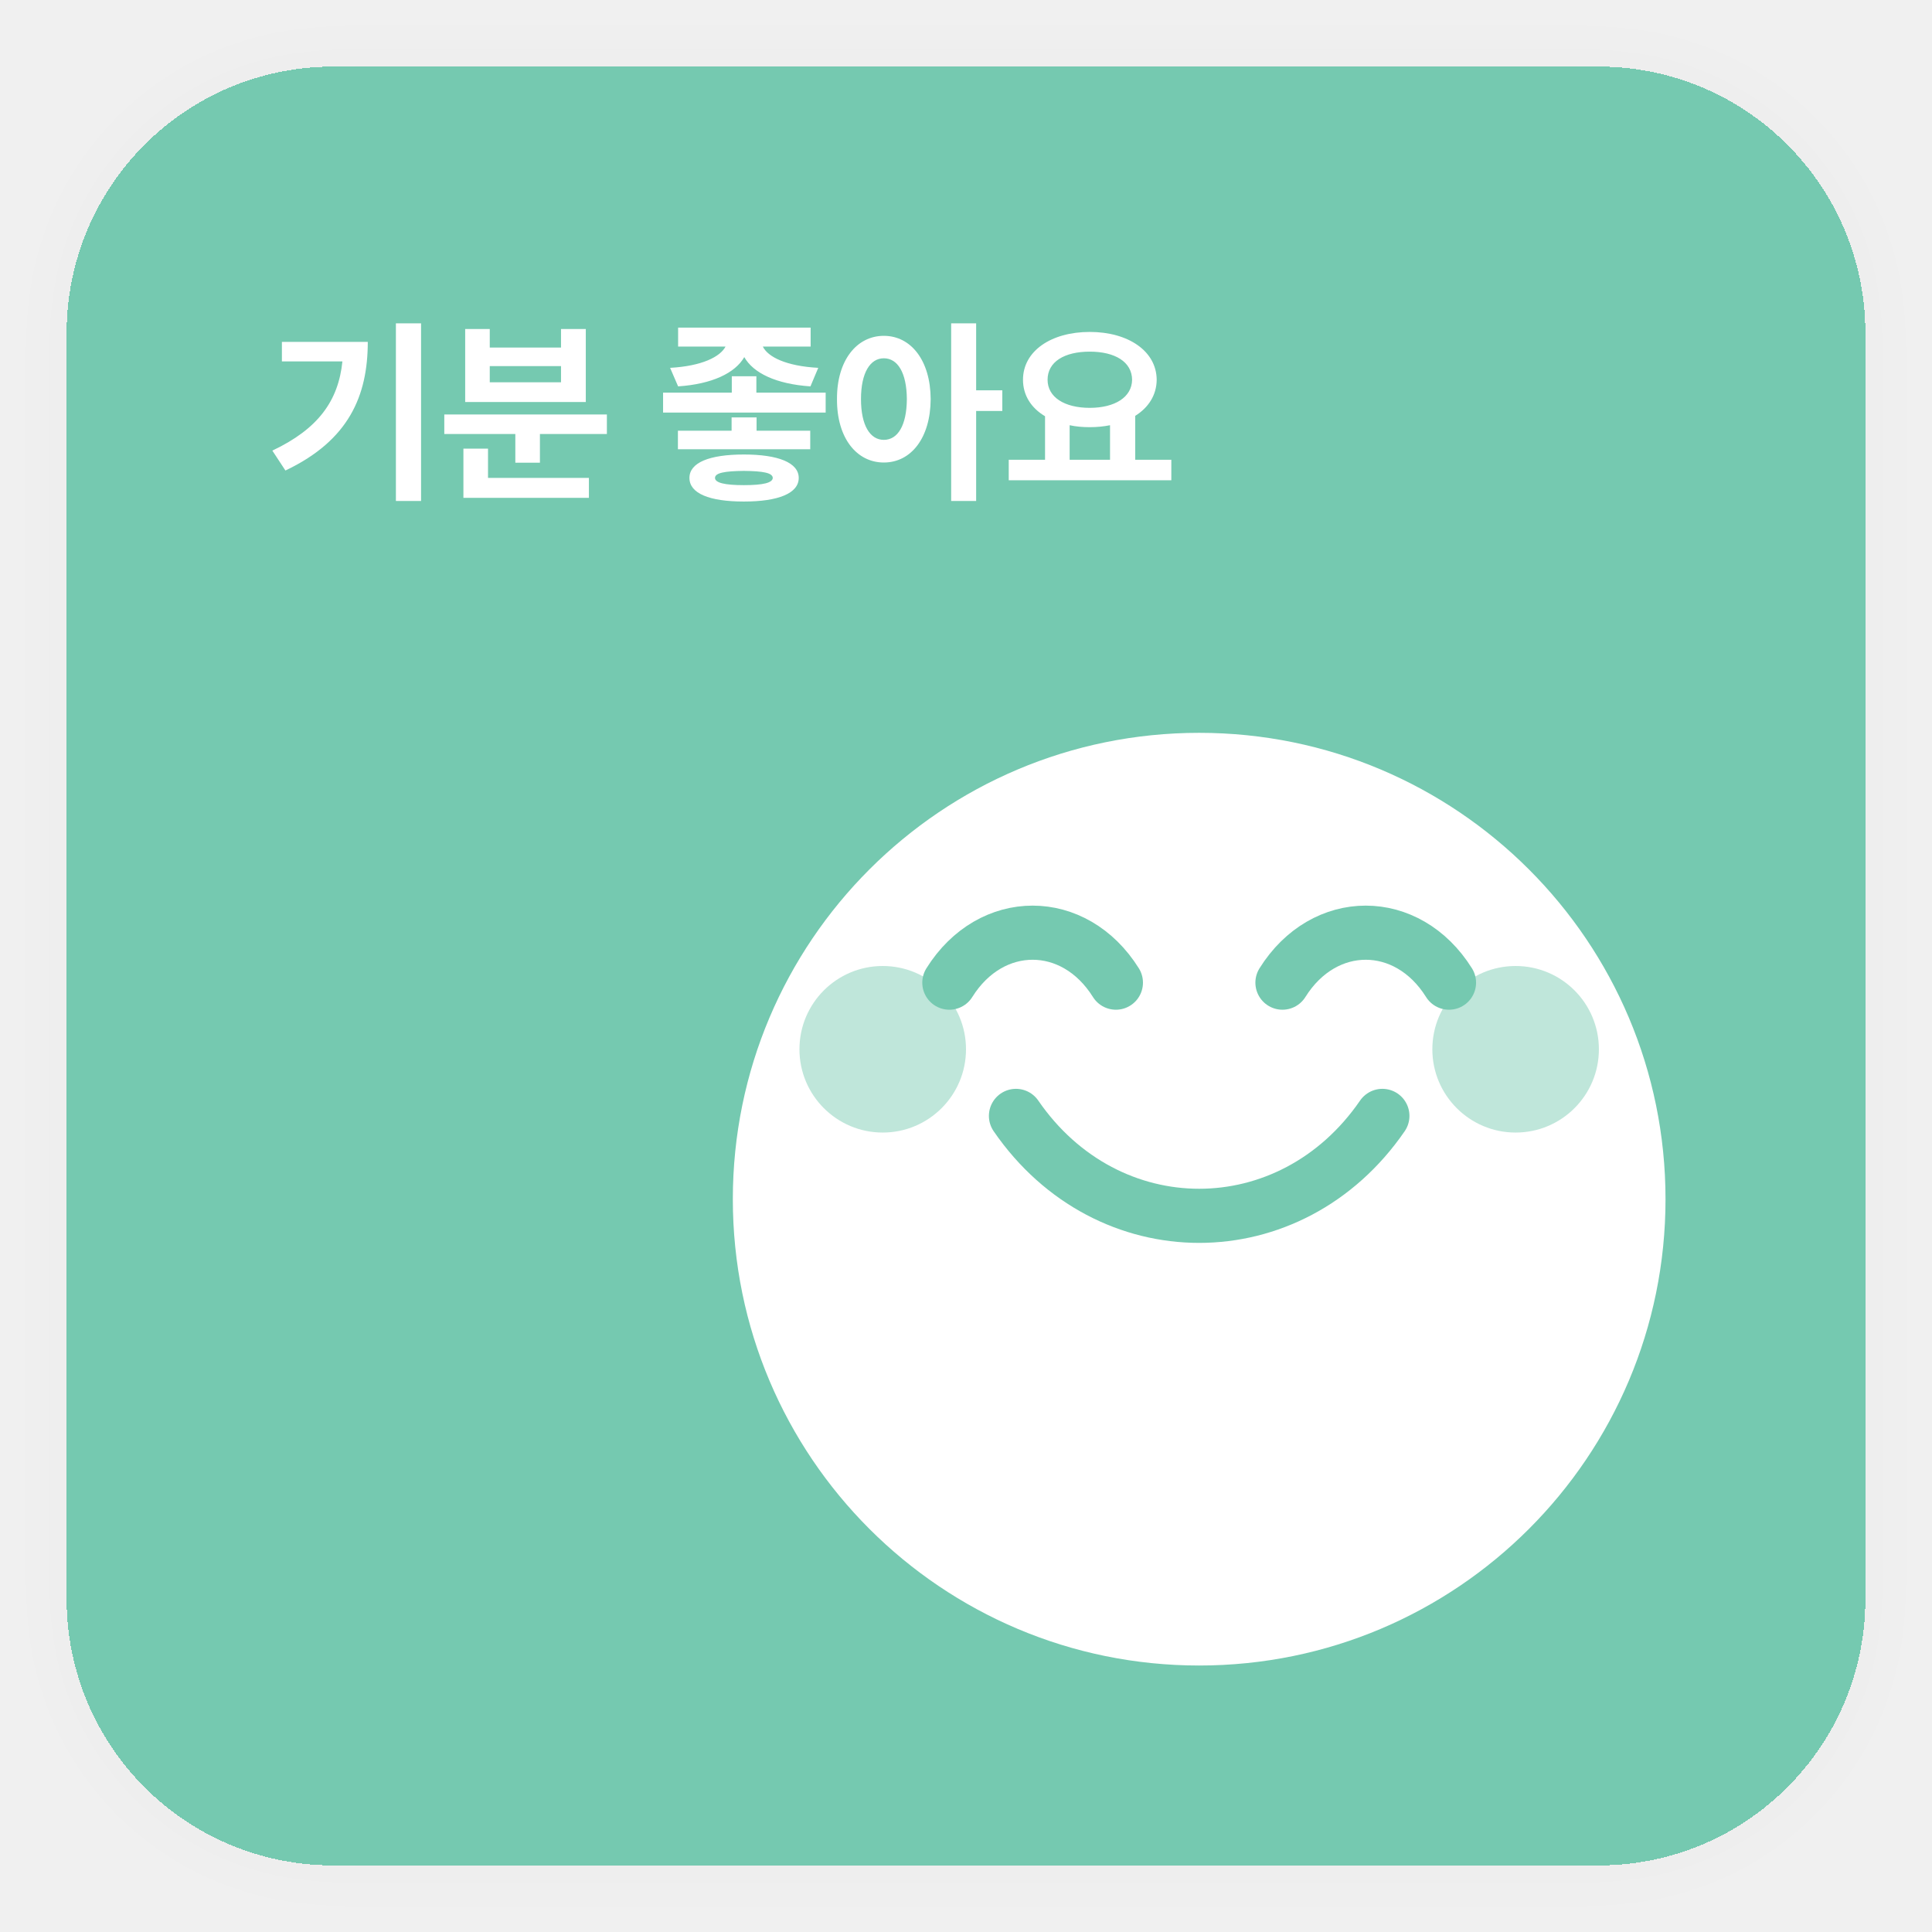
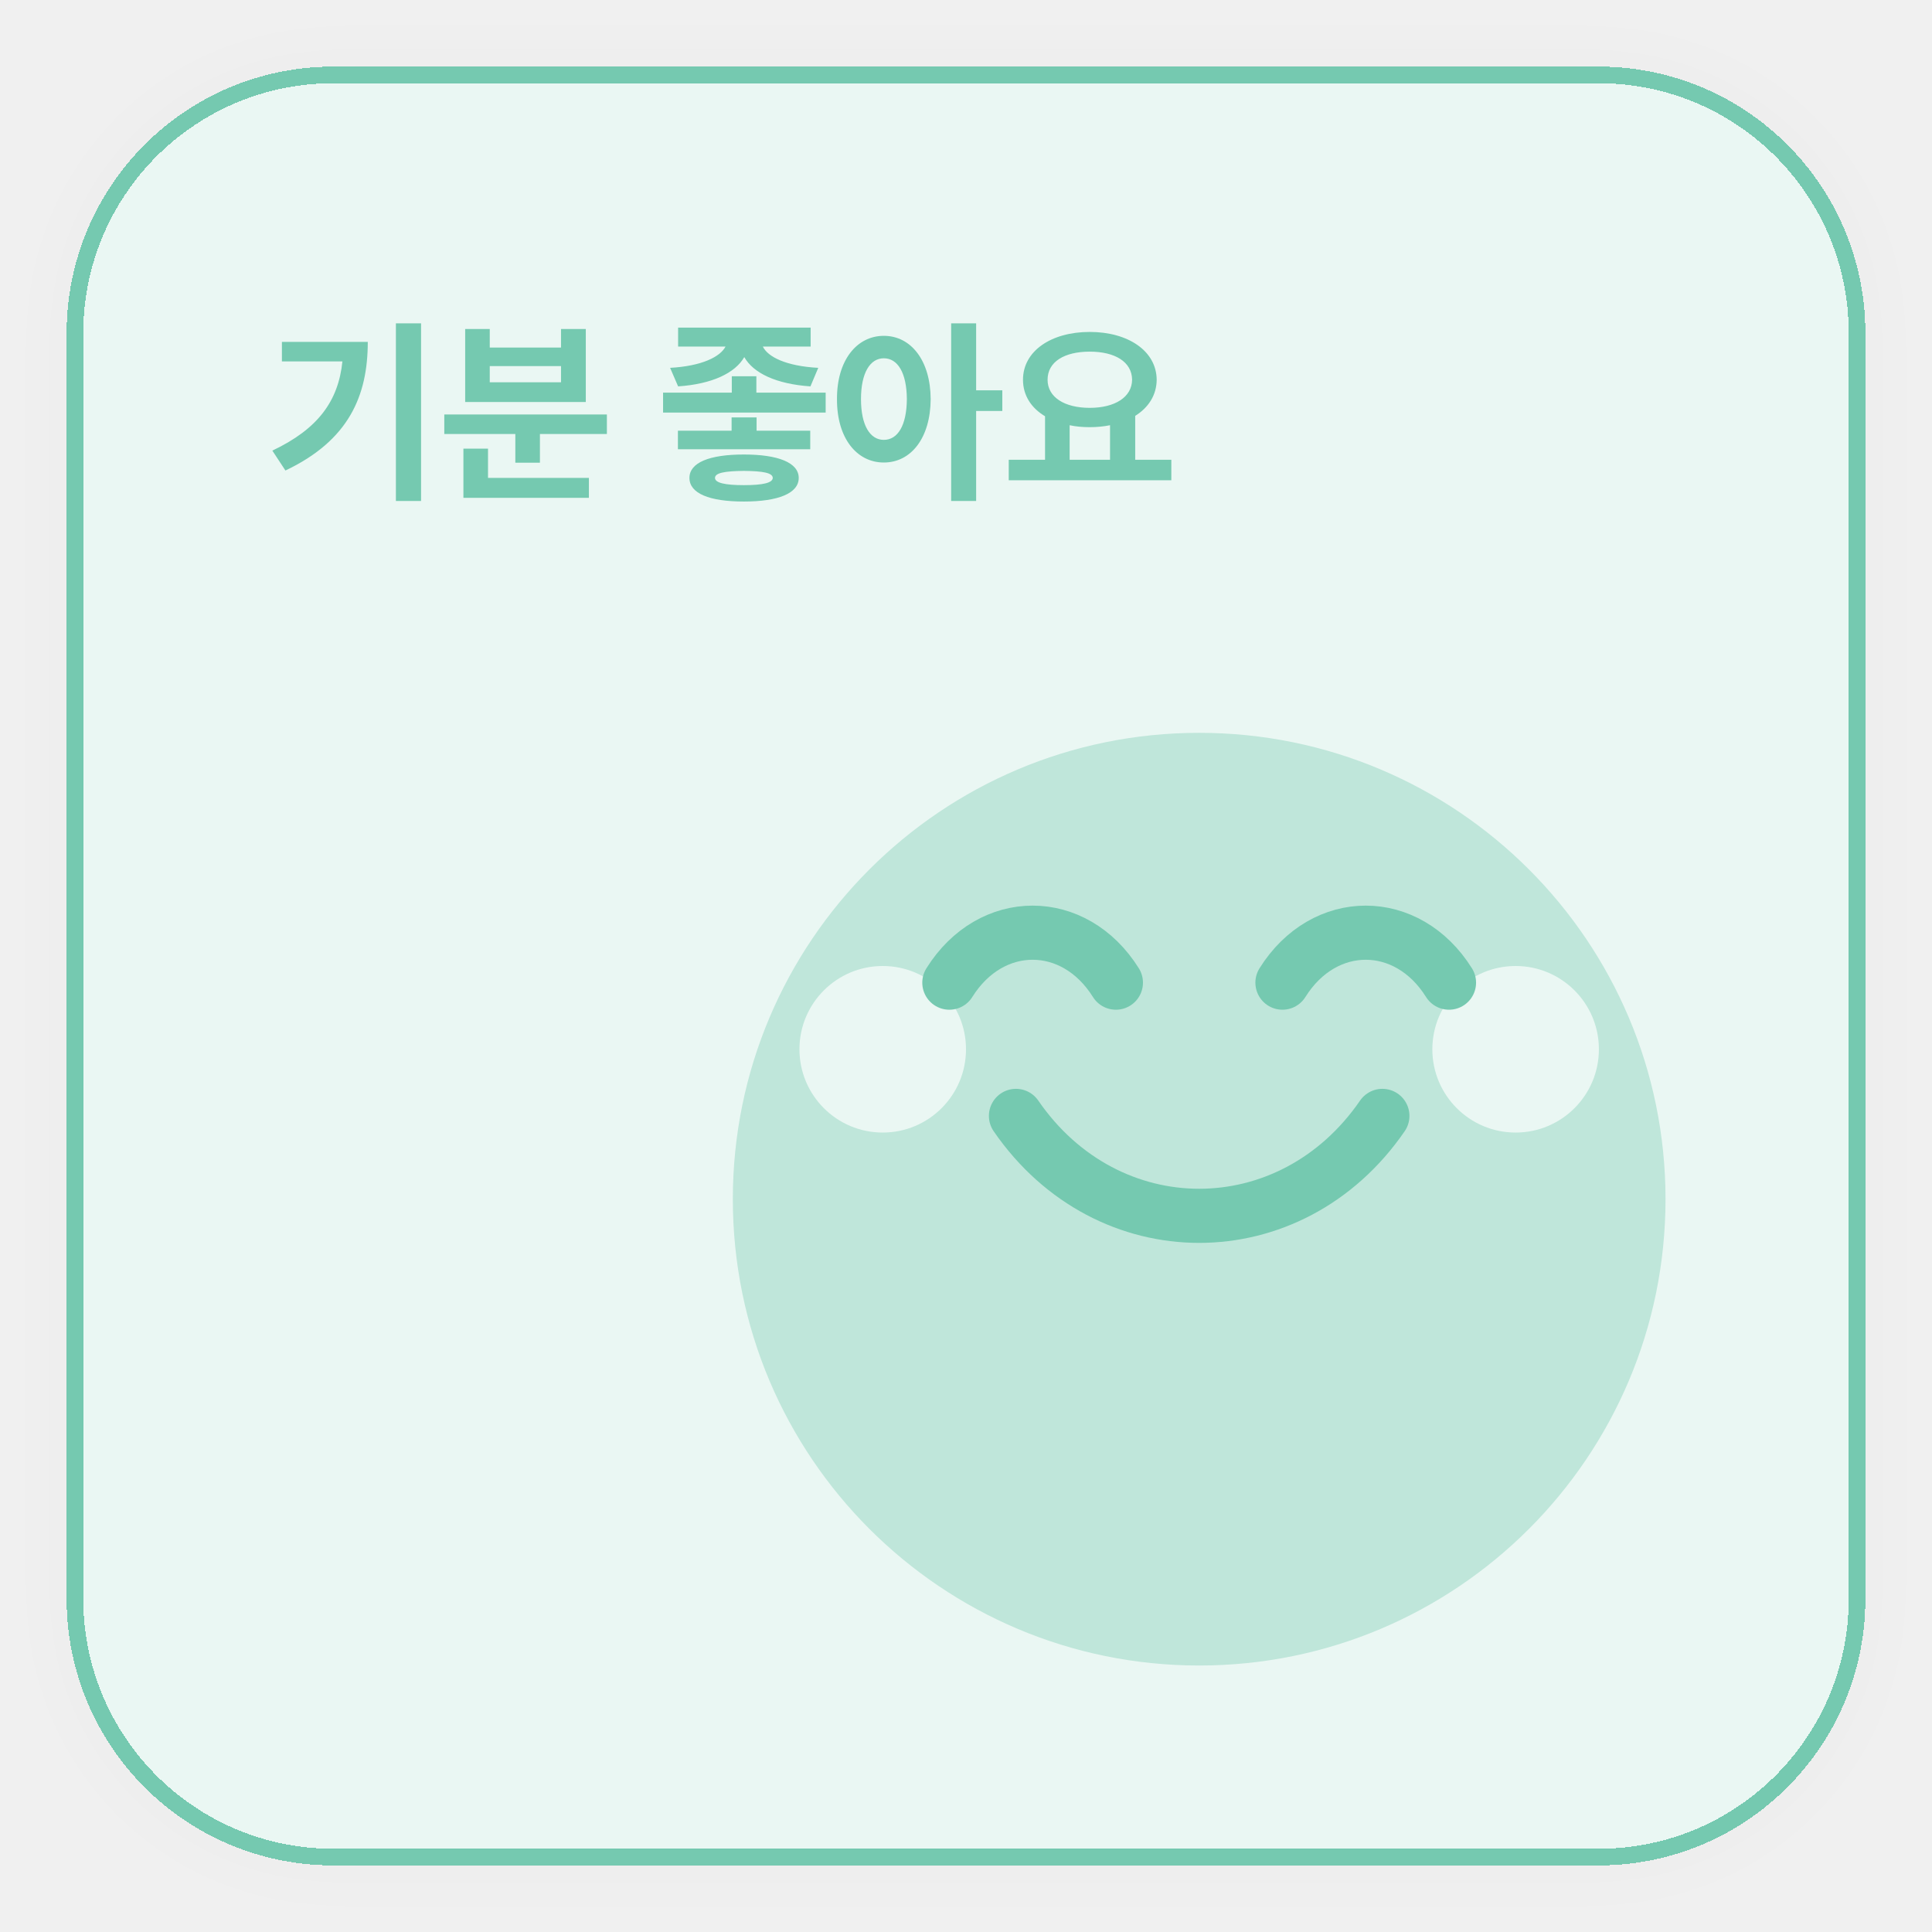
<svg xmlns="http://www.w3.org/2000/svg" width="116" height="116" viewBox="0 0 116 116" fill="none">
  <g filter="url(#filter0_d_1671_5037)">
-     <rect x="4" y="4" width="108" height="108" rx="16" fill="#75C9B0" shape-rendering="crispEdges" />
-     <path d="M25.281 19.414V30.078H23.77V19.414H25.281ZM22.082 20.527C22.082 23.762 20.945 26.445 17.137 28.25L16.352 27.055C19.105 25.754 20.318 24.066 20.559 21.699H16.926V20.527H22.082ZM36.438 24.887V26.059H32.418V27.781H30.941V26.059H26.676V24.887H36.438ZM35.359 28.695V29.891H27.824V26.938H29.301V28.695H35.359ZM29.406 19.754V20.867H33.684V19.754H35.172V24.137H27.93V19.754H29.406ZM29.406 22.953H33.684V21.98H29.406V22.953ZM45.414 22.59V23.574H49.574V24.77H39.812V23.574H43.938V22.59H45.414ZM48.672 19.672V20.809H45.801C46.105 21.424 47.178 21.98 49.129 22.086L48.66 23.199C46.603 23.059 45.232 22.402 44.688 21.441C44.137 22.396 42.766 23.059 40.715 23.199L40.234 22.086C42.15 21.98 43.246 21.418 43.562 20.809H40.715V19.672H48.672ZM48.648 25.859V26.973H40.703V25.859H43.926V25.062H45.426V25.859H48.648ZM44.664 27.289C46.727 27.289 47.957 27.781 47.957 28.695C47.957 29.621 46.727 30.113 44.664 30.113C42.578 30.113 41.395 29.621 41.395 28.695C41.395 27.781 42.578 27.289 44.664 27.289ZM44.664 28.273C43.516 28.285 42.93 28.391 42.93 28.695C42.93 28.988 43.516 29.129 44.664 29.129C45.824 29.129 46.387 28.988 46.398 28.695C46.387 28.391 45.824 28.285 44.664 28.273ZM53.066 20.164C54.695 20.164 55.867 21.641 55.879 23.961C55.867 26.305 54.695 27.77 53.066 27.77C51.438 27.77 50.242 26.305 50.254 23.961C50.242 21.641 51.438 20.164 53.066 20.164ZM53.066 21.512C52.246 21.512 51.695 22.379 51.695 23.961C51.695 25.555 52.246 26.41 53.066 26.41C53.898 26.41 54.438 25.555 54.449 23.961C54.438 22.379 53.898 21.512 53.066 21.512ZM58.609 19.414V23.434H60.18V24.676H58.609V30.078H57.109V19.414H58.609ZM70.328 27.605V28.836H60.566V27.605H62.746V24.992C61.92 24.5 61.422 23.744 61.422 22.801C61.422 21.078 63.109 19.93 65.43 19.93C67.738 19.93 69.438 21.078 69.449 22.801C69.443 23.721 68.957 24.471 68.16 24.969V27.605H70.328ZM65.43 21.113C63.906 21.113 62.898 21.723 62.898 22.801C62.898 23.844 63.906 24.488 65.43 24.488C66.941 24.488 67.961 23.844 67.973 22.801C67.961 21.723 66.941 21.113 65.43 21.113ZM64.223 27.605H66.648V25.531C66.268 25.607 65.857 25.648 65.43 25.648C65.002 25.648 64.598 25.613 64.223 25.531V27.605Z" fill="white" />
-     <circle cx="72" cy="72" r="28" fill="white" />
-     <circle cx="53" cy="63" r="5" fill="#BFE6DA" />
-     <circle cx="91" cy="63" r="5" fill="#BFE6DA" />
+     <rect x="4" y="4" width="108" height="108" rx="16" fill="#EAF7F3" shape-rendering="crispEdges" />
+     <rect x="4.5" y="4.5" width="107" height="107" rx="15.5" stroke="#75C9B0" shape-rendering="crispEdges" />
+     <path d="M25.281 19.414V30.078H23.77V19.414H25.281ZM22.082 20.527C22.082 23.762 20.945 26.445 17.137 28.25L16.352 27.055C19.105 25.754 20.318 24.066 20.559 21.699H16.926V20.527H22.082ZM36.438 24.887V26.059H32.418V27.781H30.941V26.059H26.676V24.887H36.438ZM35.359 28.695V29.891H27.824V26.938H29.301V28.695H35.359ZM29.406 19.754V20.867H33.684V19.754H35.172V24.137H27.93V19.754H29.406ZM29.406 22.953H33.684V21.98H29.406V22.953ZM45.414 22.59V23.574H49.574V24.77H39.812V23.574H43.938V22.59H45.414ZM48.672 19.672V20.809H45.801C46.105 21.424 47.178 21.98 49.129 22.086L48.66 23.199C46.603 23.059 45.232 22.402 44.688 21.441C44.137 22.396 42.766 23.059 40.715 23.199L40.234 22.086C42.15 21.98 43.246 21.418 43.562 20.809H40.715V19.672H48.672ZM48.648 25.859V26.973H40.703V25.859H43.926V25.062H45.426V25.859H48.648ZM44.664 27.289C46.727 27.289 47.957 27.781 47.957 28.695C47.957 29.621 46.727 30.113 44.664 30.113C42.578 30.113 41.395 29.621 41.395 28.695C41.395 27.781 42.578 27.289 44.664 27.289ZM44.664 28.273C43.516 28.285 42.93 28.391 42.93 28.695C42.93 28.988 43.516 29.129 44.664 29.129C45.824 29.129 46.387 28.988 46.398 28.695C46.387 28.391 45.824 28.285 44.664 28.273ZM53.066 20.164C54.695 20.164 55.867 21.641 55.879 23.961C55.867 26.305 54.695 27.77 53.066 27.77C51.438 27.77 50.242 26.305 50.254 23.961C50.242 21.641 51.438 20.164 53.066 20.164ZM53.066 21.512C52.246 21.512 51.695 22.379 51.695 23.961C51.695 25.555 52.246 26.41 53.066 26.41C53.898 26.41 54.438 25.555 54.449 23.961C54.438 22.379 53.898 21.512 53.066 21.512ZM58.609 19.414V23.434H60.18V24.676H58.609V30.078H57.109V19.414H58.609ZM70.328 27.605V28.836H60.566V27.605H62.746V24.992C61.92 24.5 61.422 23.744 61.422 22.801C61.422 21.078 63.109 19.93 65.43 19.93C67.738 19.93 69.438 21.078 69.449 22.801C69.443 23.721 68.957 24.471 68.16 24.969V27.605H70.328ZM65.43 21.113C63.906 21.113 62.898 21.723 62.898 22.801C62.898 23.844 63.906 24.488 65.43 24.488C66.941 24.488 67.961 23.844 67.973 22.801C67.961 21.723 66.941 21.113 65.43 21.113ZM64.223 27.605H66.648V25.531C66.268 25.607 65.857 25.648 65.43 25.648C65.002 25.648 64.598 25.613 64.223 25.531V27.605Z" fill="#75C9B0" />
+     <circle cx="72" cy="72" r="28" fill="#BFE6DA" />
+     <circle cx="53" cy="63" r="5" fill="#EAF7F3" />
+     <circle cx="91" cy="63" r="5" fill="#EAF7F3" />
    <path d="M57 59C59.5 55 64.5 55 67 59" stroke="#75C9B0" stroke-width="3.25" stroke-linecap="round" />
    <path d="M77 59C79.5 55 84.5 55 87 59" stroke="#75C9B0" stroke-width="3.25" stroke-linecap="round" />
    <path d="M61 67C66.5 75 77.5 75 83 67" stroke="#75C9B0" stroke-width="3.25" stroke-linecap="round" />
  </g>
  <defs>
    <filter id="filter0_d_1671_5037" x="0" y="0" width="116" height="116" filterUnits="userSpaceOnUse" color-interpolation-filters="sRGB">
      <feFlood flood-opacity="0" result="BackgroundImageFix" />
      <feColorMatrix in="SourceAlpha" type="matrix" values="0 0 0 0 0 0 0 0 0 0 0 0 0 0 0 0 0 0 127 0" result="hardAlpha" />
      <feOffset />
      <feGaussianBlur stdDeviation="2" />
      <feComposite in2="hardAlpha" operator="out" />
      <feColorMatrix type="matrix" values="0 0 0 0 0 0 0 0 0 0 0 0 0 0 0 0 0 0 0.02 0" />
      <feBlend mode="normal" in2="BackgroundImageFix" result="effect1_dropShadow_1671_5037" />
      <feBlend mode="normal" in="SourceGraphic" in2="effect1_dropShadow_1671_5037" result="shape" />
    </filter>
  </defs>
</svg>
